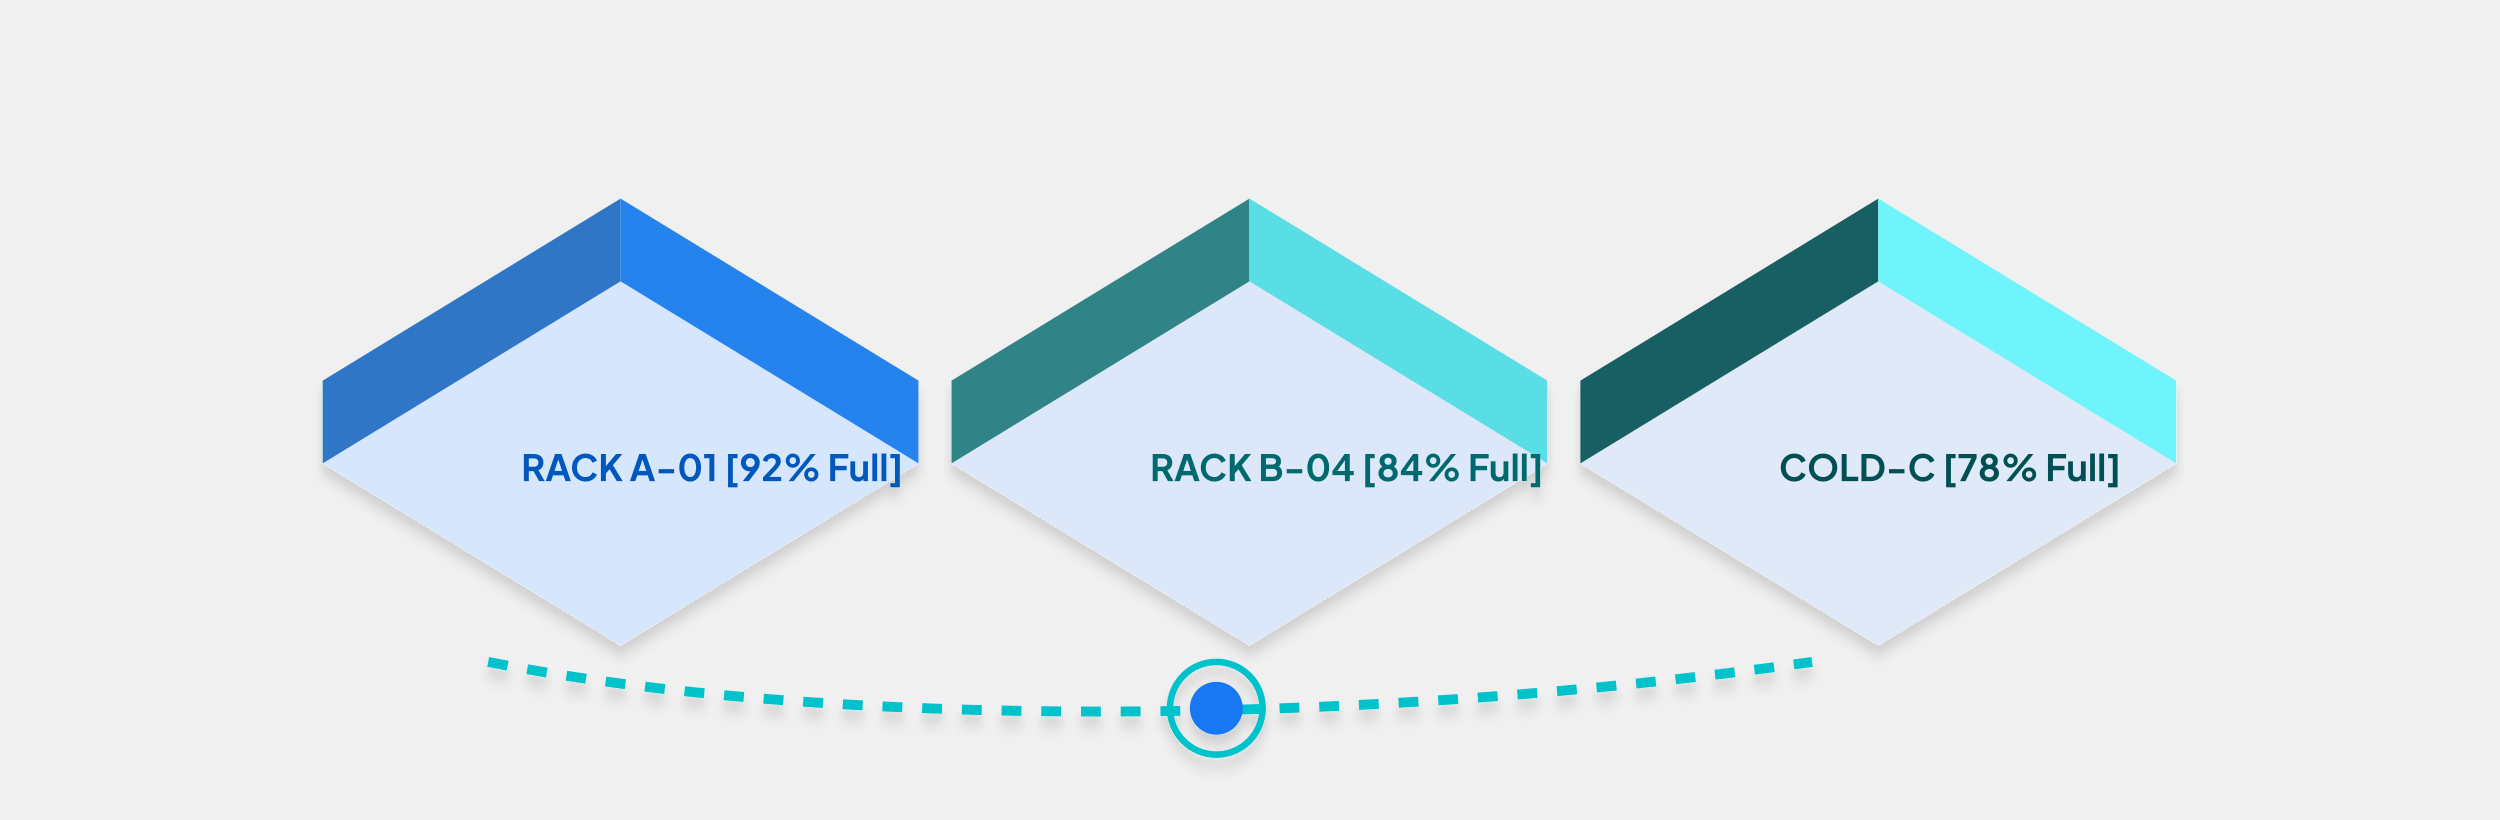
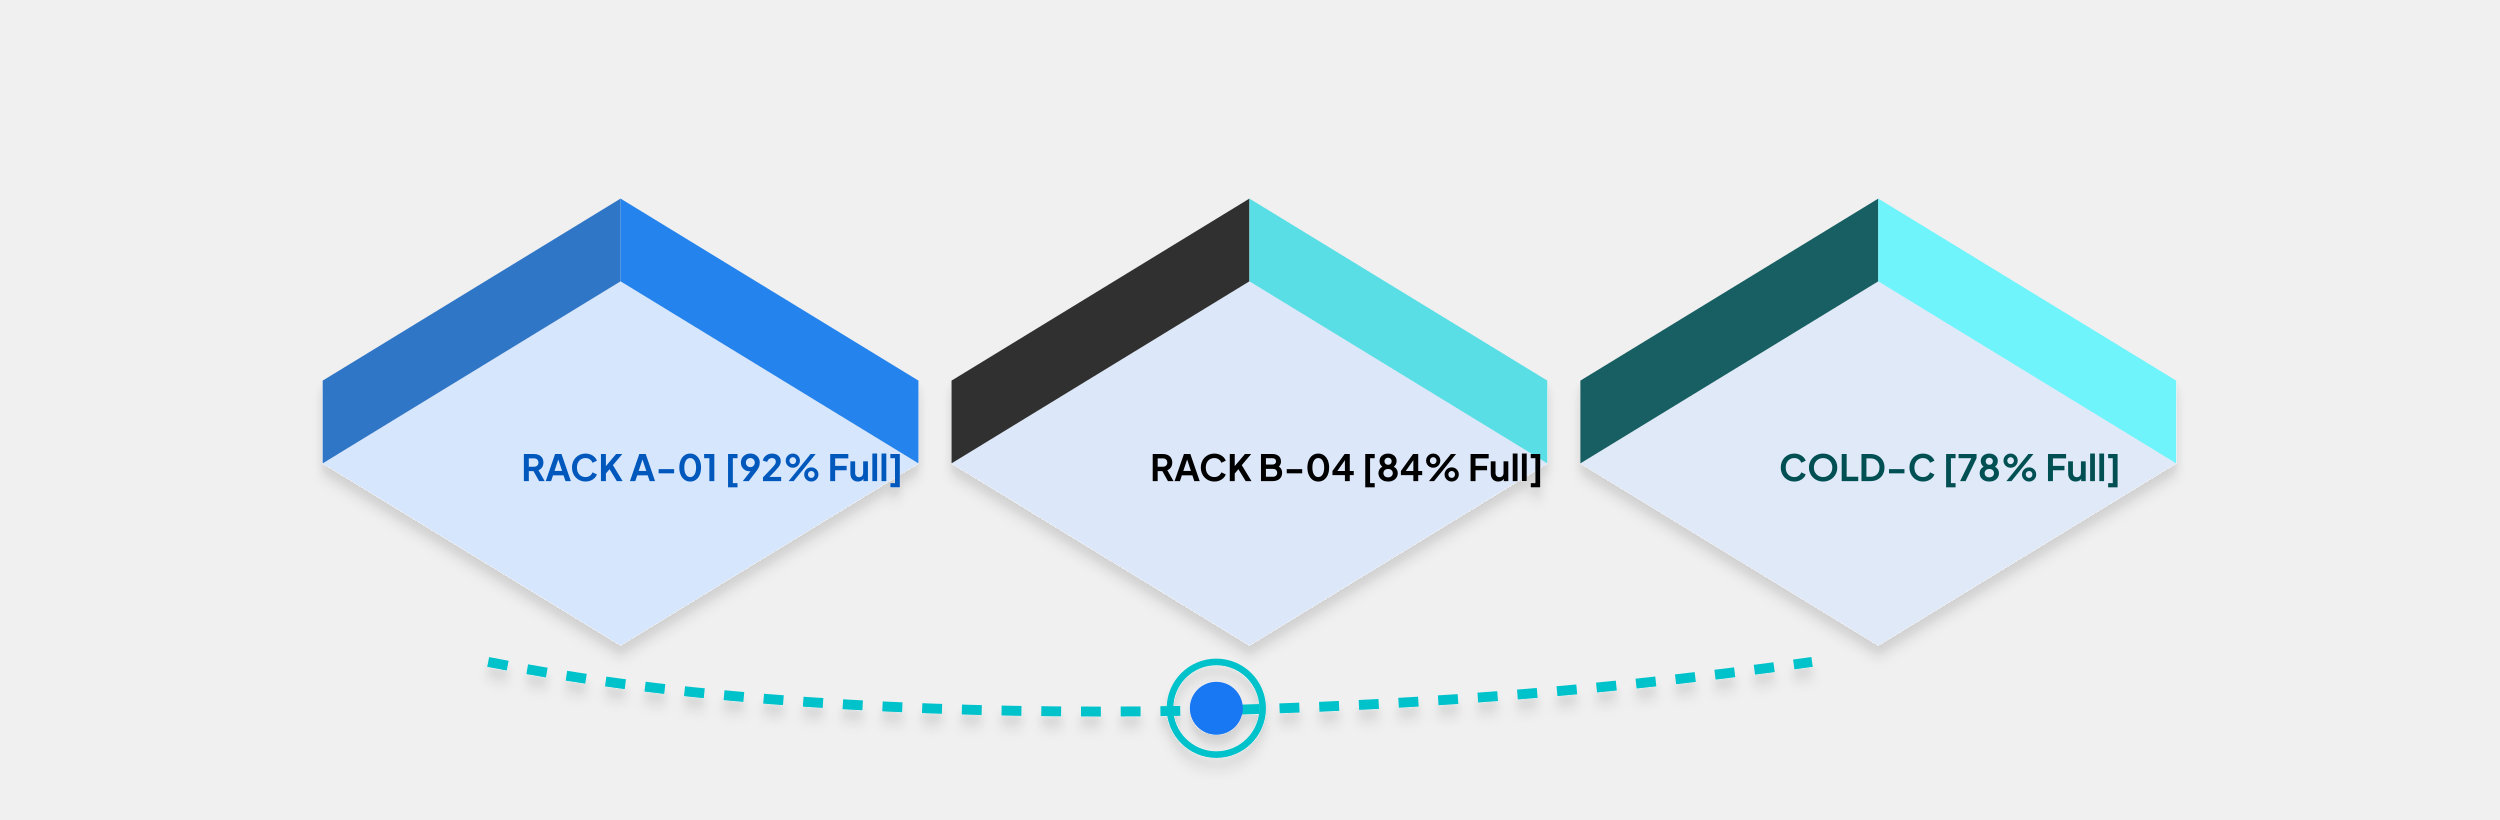
<svg xmlns="http://www.w3.org/2000/svg" width="705" height="231" viewBox="0 0 705 231" fill="none">
  <g filter="url(#filter0_dd_1_1427)">
    <g clip-path="url(#clip0_1_1427)">
      <path opacity="0.9" d="M90.998 130.667L174.998 79.333L258.998 130.667L174.998 182L90.998 130.667Z" fill="#D3E4FE" />
      <path opacity="0.8" d="M90.998 130.667V107.333L174.998 56V79.333L90.998 130.667Z" fill="#0058BC" />
      <path opacity="0.85" d="M174.998 79.333V56L258.998 107.333V130.667L174.998 79.333Z" fill="#0070EB" />
      <path d="M147.731 135.677V128.028H150.582C151.102 128.028 151.562 128.122 151.962 128.309C152.361 128.496 152.674 128.77 152.901 129.13C153.128 129.49 153.241 129.929 153.241 130.446C153.241 130.971 153.116 131.419 152.865 131.789C152.615 132.16 152.277 132.434 151.853 132.612L153.608 135.677H152.027L150.143 132.319L151.052 132.853H149.129V135.677H147.731ZM149.129 131.621H150.6C150.852 131.621 151.07 131.572 151.255 131.474C151.439 131.375 151.584 131.237 151.687 131.06C151.791 130.883 151.842 130.678 151.842 130.443C151.842 130.204 151.791 129.996 151.687 129.819C151.584 129.643 151.439 129.506 151.255 129.407C151.07 129.309 150.852 129.26 150.6 129.26H149.129V131.621ZM153.896 135.677L156.534 128.028H158.341L160.98 135.677H159.463L158.914 134.039H155.957L155.405 135.677H153.896ZM156.355 132.807H158.511L157.245 128.998H157.63L156.355 132.807ZM165.117 135.8C164.571 135.8 164.066 135.701 163.602 135.503C163.137 135.306 162.732 135.029 162.388 134.674C162.043 134.319 161.774 133.902 161.582 133.423C161.389 132.944 161.293 132.419 161.293 131.85C161.293 131.28 161.388 130.754 161.578 130.272C161.768 129.791 162.035 129.373 162.38 129.02C162.725 128.667 163.129 128.392 163.594 128.197C164.058 128.002 164.566 127.905 165.117 127.905C165.663 127.905 166.153 127.997 166.588 128.182C167.023 128.367 167.391 128.611 167.693 128.915C167.995 129.218 168.21 129.552 168.338 129.914L167.091 130.507C166.946 130.119 166.702 129.8 166.36 129.55C166.017 129.3 165.603 129.175 165.117 129.175C164.638 129.175 164.215 129.288 163.849 129.514C163.483 129.74 163.199 130.052 162.996 130.451C162.793 130.849 162.692 131.316 162.692 131.85C162.692 132.382 162.793 132.849 162.996 133.251C163.199 133.653 163.483 133.967 163.849 134.192C164.215 134.417 164.638 134.529 165.117 134.529C165.603 134.529 166.017 134.405 166.36 134.156C166.702 133.907 166.946 133.588 167.091 133.2L168.338 133.793C168.21 134.154 167.995 134.486 167.693 134.79C167.391 135.093 167.023 135.338 166.588 135.523C166.153 135.707 165.663 135.8 165.117 135.8ZM169.465 135.677V128.028H170.864V132.016L170.487 131.878L173.744 128.028H175.494L172.45 131.647L172.53 130.654L175.587 135.677H173.947L171.893 132.309L170.864 133.528V135.677H169.465ZM177.643 135.677L180.281 128.028H182.088L184.727 135.677H183.21L182.66 134.039H179.704L179.152 135.677H177.643ZM180.101 132.807H182.257L180.992 128.998H181.377L180.101 132.807ZM185.738 133.477V132.296H190.101V133.477H185.738ZM194.636 135.8C194.028 135.8 193.494 135.635 193.034 135.306C192.574 134.976 192.215 134.514 191.957 133.92C191.699 133.326 191.569 132.634 191.569 131.844C191.569 131.054 191.698 130.363 191.954 129.773C192.211 129.183 192.567 128.724 193.025 128.396C193.482 128.068 194.016 127.905 194.626 127.905C195.244 127.905 195.782 128.069 196.24 128.397C196.699 128.726 197.056 129.186 197.313 129.778C197.57 130.37 197.699 131.06 197.699 131.847C197.699 132.634 197.571 133.324 197.316 133.917C197.061 134.51 196.704 134.972 196.244 135.303C195.785 135.634 195.249 135.8 194.636 135.8ZM194.64 134.529C194.989 134.529 195.286 134.421 195.532 134.206C195.779 133.99 195.969 133.682 196.102 133.281C196.236 132.879 196.302 132.401 196.302 131.847C196.302 131.293 196.236 130.816 196.102 130.417C195.969 130.019 195.777 129.712 195.528 129.497C195.279 129.283 194.979 129.175 194.627 129.175C194.281 129.175 193.985 129.283 193.738 129.497C193.492 129.712 193.302 130.019 193.168 130.417C193.035 130.816 192.968 131.292 192.968 131.846C192.968 132.394 193.035 132.869 193.168 133.272C193.302 133.674 193.493 133.984 193.743 134.202C193.993 134.42 194.292 134.529 194.64 134.529ZM200.042 135.677V129.216H198.566V128.028H201.441V135.677H200.042ZM205.306 137.422V128.028H207.975V129.209H206.666V136.241H207.975V137.422H205.306ZM209.469 135.677L212.067 132.335L212.298 132.581C212.2 132.653 212.102 132.712 212.004 132.759C211.905 132.807 211.802 132.84 211.695 132.861C211.587 132.881 211.472 132.892 211.351 132.892C210.885 132.892 210.471 132.786 210.107 132.575C209.743 132.363 209.457 132.075 209.249 131.708C209.04 131.342 208.935 130.928 208.935 130.466C208.935 129.97 209.05 129.53 209.278 129.147C209.506 128.764 209.821 128.461 210.223 128.238C210.624 128.016 211.08 127.905 211.592 127.905C212.112 127.905 212.571 128.015 212.969 128.236C213.367 128.456 213.679 128.757 213.907 129.137C214.135 129.517 214.248 129.95 214.248 130.438C214.248 130.686 214.222 130.933 214.17 131.18C214.118 131.426 214.022 131.688 213.881 131.966C213.741 132.244 213.538 132.557 213.273 132.905L211.14 135.677H209.469ZM211.592 131.729C211.831 131.729 212.045 131.675 212.232 131.566C212.42 131.457 212.569 131.307 212.681 131.114C212.794 130.922 212.85 130.701 212.85 130.451C212.85 130.194 212.793 129.97 212.68 129.777C212.567 129.585 212.417 129.434 212.23 129.325C212.042 129.217 211.83 129.162 211.592 129.162C211.359 129.162 211.148 129.217 210.958 129.325C210.768 129.434 210.617 129.585 210.504 129.777C210.391 129.97 210.334 130.194 210.334 130.451C210.334 130.701 210.39 130.922 210.502 131.114C210.614 131.307 210.766 131.457 210.957 131.566C211.147 131.675 211.359 131.729 211.592 131.729ZM215.157 135.677V134.624L217.231 132.45C217.638 132.022 217.953 131.68 218.175 131.422C218.398 131.165 218.555 130.944 218.646 130.759C218.738 130.574 218.784 130.387 218.784 130.197C218.784 129.872 218.682 129.618 218.48 129.436C218.277 129.253 218.017 129.162 217.701 129.162C217.375 129.162 217.092 129.255 216.85 129.441C216.608 129.626 216.434 129.901 216.33 130.263L215.103 129.884C215.187 129.481 215.355 129.132 215.609 128.836C215.862 128.54 216.171 128.311 216.535 128.148C216.9 127.986 217.287 127.905 217.698 127.905C218.192 127.905 218.626 127.994 218.999 128.174C219.372 128.354 219.663 128.604 219.871 128.926C220.079 129.248 220.183 129.623 220.183 130.05C220.183 130.328 220.132 130.598 220.03 130.863C219.928 131.127 219.774 131.399 219.568 131.679C219.362 131.959 219.096 132.268 218.771 132.607L216.969 134.496H220.288V135.677H215.157ZM222.385 135.677L228.586 128.028H230.021L223.819 135.677H222.385ZM223.581 131.909C223.201 131.909 222.859 131.818 222.555 131.637C222.252 131.455 222.01 131.214 221.832 130.913C221.653 130.612 221.563 130.276 221.563 129.907C221.563 129.537 221.653 129.2 221.832 128.895C222.01 128.591 222.252 128.35 222.555 128.172C222.859 127.994 223.201 127.905 223.581 127.905C223.961 127.905 224.301 127.994 224.602 128.172C224.903 128.35 225.143 128.591 225.321 128.895C225.499 129.2 225.588 129.537 225.588 129.907C225.588 130.276 225.499 130.612 225.321 130.913C225.143 131.214 224.903 131.455 224.602 131.637C224.301 131.818 223.961 131.909 223.581 131.909ZM223.578 130.877C223.778 130.877 223.947 130.83 224.085 130.736C224.223 130.642 224.328 130.52 224.401 130.371C224.474 130.223 224.51 130.067 224.51 129.906C224.51 129.739 224.474 129.582 224.401 129.437C224.328 129.292 224.223 129.172 224.085 129.078C223.947 128.984 223.778 128.936 223.578 128.936C223.383 128.936 223.216 128.984 223.076 129.078C222.937 129.172 222.83 129.292 222.754 129.437C222.679 129.583 222.641 129.739 222.641 129.906C222.641 130.067 222.679 130.222 222.754 130.371C222.83 130.52 222.937 130.642 223.076 130.736C223.216 130.83 223.383 130.877 223.578 130.877ZM228.794 135.8C228.414 135.8 228.072 135.709 227.768 135.528C227.465 135.346 227.223 135.105 227.045 134.804C226.866 134.503 226.776 134.167 226.776 133.798C226.776 133.428 226.866 133.091 227.045 132.786C227.223 132.482 227.465 132.241 227.768 132.063C228.072 131.885 228.414 131.796 228.794 131.796C229.174 131.796 229.514 131.885 229.815 132.063C230.116 132.241 230.356 132.482 230.534 132.786C230.712 133.091 230.801 133.428 230.801 133.798C230.801 134.167 230.712 134.503 230.534 134.804C230.356 135.105 230.116 135.346 229.815 135.528C229.514 135.709 229.174 135.8 228.794 135.8ZM228.795 134.768C228.992 134.768 229.16 134.721 229.298 134.627C229.436 134.533 229.541 134.411 229.614 134.262C229.686 134.114 229.723 133.958 229.723 133.797C229.723 133.63 229.686 133.473 229.614 133.328C229.541 133.183 229.436 133.063 229.298 132.969C229.16 132.875 228.992 132.828 228.795 132.828C228.602 132.828 228.435 132.875 228.293 132.969C228.151 133.063 228.043 133.183 227.967 133.328C227.892 133.474 227.854 133.63 227.854 133.797C227.854 133.958 227.892 134.113 227.967 134.262C228.043 134.411 228.151 134.533 228.293 134.627C228.435 134.721 228.602 134.768 228.795 134.768ZM234.114 135.677V128.028H239.222V129.26H235.513V131.38H238.76V132.612H235.513V135.677H234.114ZM241.912 135.8C241.477 135.8 241.101 135.704 240.784 135.512C240.466 135.321 240.223 135.053 240.055 134.71C239.886 134.367 239.802 133.968 239.802 133.513V130.097H241.15V133.397C241.15 133.63 241.197 133.835 241.291 134.011C241.385 134.187 241.518 134.324 241.69 134.421C241.862 134.519 242.057 134.568 242.276 134.568C242.501 134.568 242.698 134.519 242.868 134.42C243.038 134.322 243.171 134.183 243.266 134.003C243.361 133.823 243.408 133.613 243.408 133.372V130.097H244.756V135.677H243.485V134.578L243.591 134.773C243.46 135.114 243.247 135.37 242.95 135.542C242.653 135.714 242.307 135.8 241.912 135.8ZM246.003 135.677V127.905H247.351V135.677H246.003ZM248.59 135.677V127.905H249.938V135.677H248.59ZM251.08 137.422V136.241H252.389V129.209H251.08V128.028H253.749V137.422H251.08Z" fill="#0058BC" />
      <path opacity="0.7" d="M268.333 130.667L352.333 79.333L436.333 130.667L352.333 182L268.333 130.667Z" fill="#D3E4FE" />
-       <path opacity="0.8" d="M268.333 130.667V107.333L352.333 56V79.333L268.333 130.667Z" fill="#00696E" />
+       <path opacity="0.8" d="M268.333 130.667V107.333L352.333 56V79.333L268.333 130.667Z" fill="#000000" />
      <path opacity="0.85" d="M352.333 79.333V56L436.333 107.333V130.667L352.333 79.333Z" fill="#3EDAE3" />
-       <path d="M325.064 135.677V128.028H327.916C328.436 128.028 328.896 128.122 329.295 128.309C329.695 128.496 330.008 128.77 330.235 129.13C330.461 129.49 330.575 129.929 330.575 130.446C330.575 130.971 330.449 131.419 330.199 131.789C329.948 132.16 329.611 132.434 329.186 132.612L330.942 135.677H329.361L327.477 132.319L328.385 132.853H326.463V135.677H325.064ZM326.463 131.621H327.934C328.185 131.621 328.403 131.572 328.588 131.474C328.773 131.375 328.917 131.237 329.021 131.06C329.124 130.883 329.176 130.678 329.176 130.443C329.176 130.204 329.124 129.996 329.021 129.819C328.917 129.643 328.773 129.506 328.588 129.407C328.403 129.309 328.185 129.26 327.934 129.26H326.463V131.621ZM331.229 135.677L333.868 128.028H335.675L338.313 135.677H336.796L336.247 134.039H333.29L332.738 135.677H331.229ZM333.688 132.807H335.844L334.579 128.998H334.964L333.688 132.807ZM342.451 135.8C341.905 135.8 341.4 135.701 340.935 135.503C340.471 135.306 340.066 135.029 339.721 134.674C339.376 134.319 339.108 133.902 338.915 133.423C338.723 132.944 338.626 132.419 338.626 131.85C338.626 131.28 338.721 130.754 338.911 130.272C339.101 129.791 339.369 129.373 339.713 129.02C340.058 128.667 340.463 128.392 340.927 128.197C341.392 128.002 341.9 127.905 342.451 127.905C342.997 127.905 343.487 127.997 343.921 128.182C344.356 128.367 344.724 128.611 345.026 128.915C345.328 129.218 345.544 129.552 345.672 129.914L344.425 130.507C344.279 130.119 344.035 129.8 343.693 129.55C343.351 129.3 342.937 129.175 342.451 129.175C341.972 129.175 341.549 129.288 341.183 129.514C340.817 129.74 340.532 130.052 340.329 130.451C340.127 130.849 340.025 131.316 340.025 131.85C340.025 132.382 340.127 132.849 340.329 133.251C340.532 133.653 340.817 133.967 341.183 134.192C341.549 134.417 341.972 134.529 342.451 134.529C342.937 134.529 343.351 134.405 343.693 134.156C344.035 133.907 344.279 133.588 344.425 133.2L345.672 133.793C345.544 134.154 345.328 134.486 345.026 134.79C344.724 135.093 344.356 135.338 343.921 135.523C343.487 135.707 342.997 135.8 342.451 135.8ZM346.799 135.677V128.028H348.198V132.016L347.82 131.878L351.077 128.028H352.828L349.784 131.647L349.863 130.654L352.92 135.677H351.28L349.227 132.309L348.198 133.528V135.677H346.799ZM355.597 135.677V128.028H358.826C359.329 128.028 359.762 128.115 360.124 128.288C360.485 128.462 360.763 128.709 360.955 129.03C361.148 129.351 361.244 129.736 361.244 130.186C361.244 130.537 361.15 130.865 360.963 131.169C360.775 131.474 360.477 131.723 360.068 131.916L360.066 131.27C360.444 131.415 360.742 131.595 360.96 131.809C361.178 132.022 361.333 132.259 361.424 132.517C361.514 132.775 361.56 133.047 361.56 133.333C361.56 134.069 361.318 134.643 360.834 135.057C360.351 135.47 359.682 135.677 358.829 135.677H355.597ZM356.996 134.445H358.967C359.33 134.445 359.62 134.343 359.836 134.14C360.053 133.938 360.161 133.669 360.161 133.336C360.161 132.999 360.053 132.728 359.836 132.523C359.62 132.319 359.33 132.217 358.967 132.217H356.996V134.445ZM356.996 130.992H358.895C359.183 130.992 359.413 130.91 359.586 130.745C359.759 130.58 359.845 130.363 359.845 130.094C359.845 129.824 359.759 129.611 359.586 129.455C359.413 129.299 359.183 129.221 358.895 129.221H356.996V130.992ZM362.856 133.477V132.296H367.219V133.477H362.856ZM371.754 135.8C371.146 135.8 370.612 135.635 370.152 135.306C369.692 134.976 369.333 134.514 369.075 133.92C368.816 133.326 368.687 132.634 368.687 131.844C368.687 131.054 368.815 130.363 369.072 129.773C369.328 129.183 369.685 128.724 370.143 128.396C370.6 128.068 371.134 127.905 371.744 127.905C372.362 127.905 372.9 128.069 373.358 128.397C373.816 128.726 374.174 129.186 374.431 129.778C374.688 130.37 374.816 131.06 374.816 131.847C374.816 132.634 374.689 133.324 374.434 133.917C374.179 134.51 373.822 134.972 373.362 135.303C372.903 135.634 372.367 135.8 371.754 135.8ZM371.758 134.529C372.106 134.529 372.404 134.421 372.65 134.206C372.897 133.99 373.086 133.682 373.22 133.281C373.353 132.879 373.42 132.401 373.42 131.847C373.42 131.293 373.353 130.816 373.22 130.417C373.086 130.019 372.895 129.712 372.646 129.497C372.397 129.283 372.097 129.175 371.745 129.175C371.399 129.175 371.102 129.283 370.856 129.497C370.61 129.712 370.42 130.019 370.286 130.417C370.153 130.816 370.086 131.292 370.086 131.846C370.086 132.394 370.153 132.869 370.286 133.272C370.42 133.674 370.611 133.984 370.861 134.202C371.111 134.42 371.41 134.529 371.758 134.529ZM379.264 135.677V133.993H375.751V132.825L379.187 128.028H380.638V132.825H381.757V133.993H380.638V135.677H379.264ZM376.777 133.331L376.531 132.825H379.264V129.129L379.629 129.239L376.777 133.331ZM385.001 137.422V128.028H387.67V129.209H386.361V136.241H387.67V137.422H385.001ZM391.438 135.8C390.884 135.8 390.403 135.695 389.996 135.485C389.588 135.276 389.275 134.993 389.055 134.638C388.835 134.283 388.725 133.894 388.725 133.469C388.725 132.973 388.859 132.551 389.126 132.204C389.393 131.856 389.778 131.6 390.281 131.434L390.204 131.78C389.841 131.659 389.554 131.431 389.342 131.096C389.131 130.762 389.025 130.393 389.025 129.991C389.025 129.589 389.129 129.231 389.336 128.916C389.543 128.601 389.828 128.354 390.192 128.174C390.556 127.994 390.971 127.905 391.438 127.905C391.907 127.905 392.322 127.994 392.682 128.172C393.042 128.35 393.326 128.596 393.535 128.912C393.744 129.228 393.848 129.588 393.848 129.991C393.848 130.4 393.743 130.77 393.533 131.101C393.322 131.433 393.036 131.661 392.675 131.788L392.603 131.426C393.106 131.607 393.493 131.871 393.762 132.215C394.032 132.56 394.167 132.981 394.167 133.477C394.167 133.901 394.055 134.29 393.833 134.642C393.61 134.995 393.294 135.276 392.884 135.485C392.475 135.695 391.993 135.8 391.438 135.8ZM391.438 134.619C391.705 134.619 391.938 134.569 392.136 134.469C392.335 134.369 392.49 134.229 392.601 134.051C392.712 133.872 392.768 133.665 392.768 133.431C392.768 133.191 392.712 132.983 392.601 132.807C392.49 132.631 392.335 132.494 392.136 132.396C391.938 132.299 391.705 132.25 391.438 132.25C391.176 132.25 390.947 132.299 390.75 132.396C390.554 132.494 390.4 132.631 390.29 132.807C390.179 132.983 390.124 133.191 390.124 133.431C390.124 133.665 390.179 133.872 390.29 134.051C390.4 134.229 390.554 134.369 390.75 134.469C390.947 134.569 391.176 134.619 391.438 134.619ZM391.438 131.069C391.64 131.069 391.816 131.025 391.966 130.937C392.115 130.849 392.233 130.73 392.32 130.58C392.406 130.431 392.449 130.263 392.449 130.076C392.449 129.884 392.406 129.714 392.32 129.565C392.233 129.416 392.115 129.299 391.966 129.214C391.816 129.128 391.64 129.085 391.438 129.085C391.241 129.085 391.066 129.128 390.913 129.214C390.76 129.299 390.64 129.416 390.554 129.565C390.468 129.714 390.424 129.884 390.424 130.076C390.424 130.263 390.468 130.431 390.554 130.58C390.64 130.73 390.76 130.849 390.913 130.937C391.066 131.025 391.241 131.069 391.438 131.069ZM398.566 135.677V133.993H395.052V132.825L398.489 128.028H399.939V132.825H401.058V133.993H399.939V135.677H398.566ZM396.079 133.331L395.832 132.825H398.566V129.129L398.93 129.239L396.079 133.331ZM402.973 135.677L409.174 128.028H410.609L404.408 135.677H402.973ZM404.169 131.909C403.789 131.909 403.447 131.818 403.143 131.637C402.84 131.455 402.598 131.214 402.42 130.913C402.241 130.612 402.151 130.276 402.151 129.907C402.151 129.537 402.241 129.2 402.42 128.895C402.598 128.591 402.84 128.35 403.143 128.172C403.447 127.994 403.789 127.905 404.169 127.905C404.549 127.905 404.889 127.994 405.19 128.172C405.492 128.35 405.731 128.591 405.909 128.895C406.087 129.2 406.176 129.537 406.176 129.907C406.176 130.276 406.087 130.612 405.909 130.913C405.731 131.214 405.492 131.455 405.19 131.637C404.889 131.818 404.549 131.909 404.169 131.909ZM404.166 130.877C404.366 130.877 404.535 130.83 404.673 130.736C404.811 130.642 404.916 130.52 404.989 130.371C405.062 130.223 405.098 130.067 405.098 129.906C405.098 129.739 405.062 129.582 404.989 129.437C404.916 129.292 404.811 129.172 404.673 129.078C404.535 128.984 404.366 128.936 404.166 128.936C403.971 128.936 403.804 128.984 403.664 129.078C403.525 129.172 403.418 129.292 403.342 129.437C403.267 129.583 403.229 129.739 403.229 129.906C403.229 130.067 403.267 130.222 403.342 130.371C403.418 130.52 403.525 130.642 403.664 130.736C403.804 130.83 403.971 130.877 404.166 130.877ZM409.382 135.8C409.002 135.8 408.66 135.709 408.356 135.528C408.053 135.346 407.811 135.105 407.633 134.804C407.454 134.503 407.364 134.167 407.364 133.798C407.364 133.428 407.454 133.091 407.633 132.786C407.811 132.482 408.053 132.241 408.356 132.063C408.66 131.885 409.002 131.796 409.382 131.796C409.762 131.796 410.102 131.885 410.403 132.063C410.704 132.241 410.944 132.482 411.122 132.786C411.3 133.091 411.389 133.428 411.389 133.798C411.389 134.167 411.3 134.503 411.122 134.804C410.944 135.105 410.704 135.346 410.403 135.528C410.102 135.709 409.762 135.8 409.382 135.8ZM409.383 134.768C409.58 134.768 409.748 134.721 409.886 134.627C410.024 134.533 410.129 134.411 410.202 134.262C410.274 134.114 410.311 133.958 410.311 133.797C410.311 133.63 410.274 133.473 410.202 133.328C410.129 133.183 410.024 133.063 409.886 132.969C409.748 132.875 409.58 132.828 409.383 132.828C409.19 132.828 409.023 132.875 408.881 132.969C408.739 133.063 408.631 133.183 408.555 133.328C408.48 133.474 408.442 133.63 408.442 133.797C408.442 133.958 408.48 134.113 408.555 134.262C408.631 134.411 408.739 134.533 408.881 134.627C409.023 134.721 409.19 134.768 409.383 134.768ZM414.702 135.677V128.028H419.81V129.26H416.101V131.38H419.348V132.612H416.101V135.677H414.702ZM422.5 135.8C422.065 135.8 421.689 135.704 421.372 135.512C421.054 135.321 420.812 135.053 420.643 134.71C420.474 134.367 420.39 133.968 420.39 133.513V130.097H421.738V133.397C421.738 133.63 421.785 133.835 421.879 134.011C421.973 134.187 422.106 134.324 422.278 134.421C422.45 134.519 422.645 134.568 422.864 134.568C423.089 134.568 423.286 134.519 423.456 134.42C423.626 134.322 423.759 134.183 423.854 134.003C423.949 133.823 423.996 133.613 423.996 133.372V130.097H425.344V135.677H424.073V134.578L424.179 134.773C424.048 135.114 423.835 135.37 423.538 135.542C423.241 135.714 422.895 135.8 422.5 135.8ZM426.591 135.677V127.905H427.939V135.677H426.591ZM429.178 135.677V127.905H430.526V135.677H429.178ZM431.668 137.422V136.241H432.977V129.209H431.668V128.028H434.337V137.422H431.668Z" fill="#00696E" />
+       <path d="M325.064 135.677V128.028H327.916C328.436 128.028 328.896 128.122 329.295 128.309C329.695 128.496 330.008 128.77 330.235 129.13C330.461 129.49 330.575 129.929 330.575 130.446C330.575 130.971 330.449 131.419 330.199 131.789C329.948 132.16 329.611 132.434 329.186 132.612L330.942 135.677H329.361L327.477 132.319L328.385 132.853H326.463V135.677H325.064ZM326.463 131.621H327.934C328.185 131.621 328.403 131.572 328.588 131.474C328.773 131.375 328.917 131.237 329.021 131.06C329.124 130.883 329.176 130.678 329.176 130.443C329.176 130.204 329.124 129.996 329.021 129.819C328.917 129.643 328.773 129.506 328.588 129.407C328.403 129.309 328.185 129.26 327.934 129.26H326.463V131.621ZM331.229 135.677L333.868 128.028H335.675L338.313 135.677H336.796L336.247 134.039H333.29L332.738 135.677H331.229ZM333.688 132.807H335.844L334.579 128.998H334.964L333.688 132.807ZM342.451 135.8C341.905 135.8 341.4 135.701 340.935 135.503C340.471 135.306 340.066 135.029 339.721 134.674C339.376 134.319 339.108 133.902 338.915 133.423C338.723 132.944 338.626 132.419 338.626 131.85C338.626 131.28 338.721 130.754 338.911 130.272C339.101 129.791 339.369 129.373 339.713 129.02C340.058 128.667 340.463 128.392 340.927 128.197C341.392 128.002 341.9 127.905 342.451 127.905C342.997 127.905 343.487 127.997 343.921 128.182C344.356 128.367 344.724 128.611 345.026 128.915C345.328 129.218 345.544 129.552 345.672 129.914L344.425 130.507C344.279 130.119 344.035 129.8 343.693 129.55C343.351 129.3 342.937 129.175 342.451 129.175C341.972 129.175 341.549 129.288 341.183 129.514C340.817 129.74 340.532 130.052 340.329 130.451C340.127 130.849 340.025 131.316 340.025 131.85C340.025 132.382 340.127 132.849 340.329 133.251C340.532 133.653 340.817 133.967 341.183 134.192C341.549 134.417 341.972 134.529 342.451 134.529C342.937 134.529 343.351 134.405 343.693 134.156C344.035 133.907 344.279 133.588 344.425 133.2L345.672 133.793C345.544 134.154 345.328 134.486 345.026 134.79C344.724 135.093 344.356 135.338 343.921 135.523C343.487 135.707 342.997 135.8 342.451 135.8ZM346.799 135.677V128.028H348.198V132.016L347.82 131.878L351.077 128.028H352.828L349.784 131.647L349.863 130.654L352.92 135.677H351.28L349.227 132.309L348.198 133.528V135.677H346.799ZM355.597 135.677V128.028H358.826C359.329 128.028 359.762 128.115 360.124 128.288C360.485 128.462 360.763 128.709 360.955 129.03C361.148 129.351 361.244 129.736 361.244 130.186C361.244 130.537 361.15 130.865 360.963 131.169C360.775 131.474 360.477 131.723 360.068 131.916L360.066 131.27C360.444 131.415 360.742 131.595 360.96 131.809C361.178 132.022 361.333 132.259 361.424 132.517C361.514 132.775 361.56 133.047 361.56 133.333C361.56 134.069 361.318 134.643 360.834 135.057C360.351 135.47 359.682 135.677 358.829 135.677H355.597ZM356.996 134.445H358.967C359.33 134.445 359.62 134.343 359.836 134.14C360.053 133.938 360.161 133.669 360.161 133.336C360.161 132.999 360.053 132.728 359.836 132.523C359.62 132.319 359.33 132.217 358.967 132.217H356.996V134.445ZM356.996 130.992H358.895C359.183 130.992 359.413 130.91 359.586 130.745C359.759 130.58 359.845 130.363 359.845 130.094C359.845 129.824 359.759 129.611 359.586 129.455C359.413 129.299 359.183 129.221 358.895 129.221H356.996V130.992ZM362.856 133.477V132.296H367.219V133.477H362.856ZM371.754 135.8C371.146 135.8 370.612 135.635 370.152 135.306C369.692 134.976 369.333 134.514 369.075 133.92C368.816 133.326 368.687 132.634 368.687 131.844C368.687 131.054 368.815 130.363 369.072 129.773C369.328 129.183 369.685 128.724 370.143 128.396C370.6 128.068 371.134 127.905 371.744 127.905C372.362 127.905 372.9 128.069 373.358 128.397C373.816 128.726 374.174 129.186 374.431 129.778C374.688 130.37 374.816 131.06 374.816 131.847C374.816 132.634 374.689 133.324 374.434 133.917C374.179 134.51 373.822 134.972 373.362 135.303C372.903 135.634 372.367 135.8 371.754 135.8ZM371.758 134.529C372.106 134.529 372.404 134.421 372.65 134.206C372.897 133.99 373.086 133.682 373.22 133.281C373.353 132.879 373.42 132.401 373.42 131.847C373.42 131.293 373.353 130.816 373.22 130.417C373.086 130.019 372.895 129.712 372.646 129.497C372.397 129.283 372.097 129.175 371.745 129.175C371.399 129.175 371.102 129.283 370.856 129.497C370.61 129.712 370.42 130.019 370.286 130.417C370.153 130.816 370.086 131.292 370.086 131.846C370.086 132.394 370.153 132.869 370.286 133.272C370.42 133.674 370.611 133.984 370.861 134.202C371.111 134.42 371.41 134.529 371.758 134.529ZM379.264 135.677V133.993H375.751V132.825L379.187 128.028H380.638V132.825H381.757V133.993H380.638V135.677H379.264ZM376.777 133.331L376.531 132.825H379.264V129.129L379.629 129.239L376.777 133.331ZM385.001 137.422V128.028H387.67V129.209H386.361V136.241H387.67V137.422H385.001ZM391.438 135.8C390.884 135.8 390.403 135.695 389.996 135.485C389.588 135.276 389.275 134.993 389.055 134.638C388.835 134.283 388.725 133.894 388.725 133.469C388.725 132.973 388.859 132.551 389.126 132.204C389.393 131.856 389.778 131.6 390.281 131.434L390.204 131.78C389.841 131.659 389.554 131.431 389.342 131.096C389.131 130.762 389.025 130.393 389.025 129.991C389.025 129.589 389.129 129.231 389.336 128.916C389.543 128.601 389.828 128.354 390.192 128.174C390.556 127.994 390.971 127.905 391.438 127.905C391.907 127.905 392.322 127.994 392.682 128.172C393.042 128.35 393.326 128.596 393.535 128.912C393.744 129.228 393.848 129.588 393.848 129.991C393.848 130.4 393.743 130.77 393.533 131.101C393.322 131.433 393.036 131.661 392.675 131.788L392.603 131.426C393.106 131.607 393.493 131.871 393.762 132.215C394.032 132.56 394.167 132.981 394.167 133.477C394.167 133.901 394.055 134.29 393.833 134.642C393.61 134.995 393.294 135.276 392.884 135.485C392.475 135.695 391.993 135.8 391.438 135.8ZM391.438 134.619C391.705 134.619 391.938 134.569 392.136 134.469C392.335 134.369 392.49 134.229 392.601 134.051C392.712 133.872 392.768 133.665 392.768 133.431C392.768 133.191 392.712 132.983 392.601 132.807C392.49 132.631 392.335 132.494 392.136 132.396C391.938 132.299 391.705 132.25 391.438 132.25C391.176 132.25 390.947 132.299 390.75 132.396C390.554 132.494 390.4 132.631 390.29 132.807C390.179 132.983 390.124 133.191 390.124 133.431C390.124 133.665 390.179 133.872 390.29 134.051C390.4 134.229 390.554 134.369 390.75 134.469C390.947 134.569 391.176 134.619 391.438 134.619ZM391.438 131.069C391.64 131.069 391.816 131.025 391.966 130.937C392.115 130.849 392.233 130.73 392.32 130.58C392.406 130.431 392.449 130.263 392.449 130.076C392.449 129.884 392.406 129.714 392.32 129.565C392.233 129.416 392.115 129.299 391.966 129.214C391.816 129.128 391.64 129.085 391.438 129.085C391.241 129.085 391.066 129.128 390.913 129.214C390.76 129.299 390.64 129.416 390.554 129.565C390.468 129.714 390.424 129.884 390.424 130.076C390.424 130.263 390.468 130.431 390.554 130.58C390.64 130.73 390.76 130.849 390.913 130.937C391.066 131.025 391.241 131.069 391.438 131.069ZM398.566 135.677V133.993H395.052V132.825L398.489 128.028H399.939V132.825H401.058V133.993H399.939V135.677H398.566ZM396.079 133.331L395.832 132.825H398.566V129.129L398.93 129.239L396.079 133.331ZM402.973 135.677L409.174 128.028H410.609L404.408 135.677H402.973ZM404.169 131.909C403.789 131.909 403.447 131.818 403.143 131.637C402.84 131.455 402.598 131.214 402.42 130.913C402.241 130.612 402.151 130.276 402.151 129.907C402.151 129.537 402.241 129.2 402.42 128.895C402.598 128.591 402.84 128.35 403.143 128.172C403.447 127.994 403.789 127.905 404.169 127.905C404.549 127.905 404.889 127.994 405.19 128.172C405.492 128.35 405.731 128.591 405.909 128.895C406.087 129.2 406.176 129.537 406.176 129.907C406.176 130.276 406.087 130.612 405.909 130.913C405.731 131.214 405.492 131.455 405.19 131.637C404.889 131.818 404.549 131.909 404.169 131.909ZM404.166 130.877C404.366 130.877 404.535 130.83 404.673 130.736C404.811 130.642 404.916 130.52 404.989 130.371C405.062 130.223 405.098 130.067 405.098 129.906C405.098 129.739 405.062 129.582 404.989 129.437C404.916 129.292 404.811 129.172 404.673 129.078C404.535 128.984 404.366 128.936 404.166 128.936C403.971 128.936 403.804 128.984 403.664 129.078C403.525 129.172 403.418 129.292 403.342 129.437C403.267 129.583 403.229 129.739 403.229 129.906C403.229 130.067 403.267 130.222 403.342 130.371C403.418 130.52 403.525 130.642 403.664 130.736C403.804 130.83 403.971 130.877 404.166 130.877ZM409.382 135.8C409.002 135.8 408.66 135.709 408.356 135.528C408.053 135.346 407.811 135.105 407.633 134.804C407.454 134.503 407.364 134.167 407.364 133.798C407.364 133.428 407.454 133.091 407.633 132.786C407.811 132.482 408.053 132.241 408.356 132.063C408.66 131.885 409.002 131.796 409.382 131.796C409.762 131.796 410.102 131.885 410.403 132.063C410.704 132.241 410.944 132.482 411.122 132.786C411.3 133.091 411.389 133.428 411.389 133.798C411.389 134.167 411.3 134.503 411.122 134.804C410.944 135.105 410.704 135.346 410.403 135.528C410.102 135.709 409.762 135.8 409.382 135.8ZM409.383 134.768C409.58 134.768 409.748 134.721 409.886 134.627C410.024 134.533 410.129 134.411 410.202 134.262C410.274 134.114 410.311 133.958 410.311 133.797C410.311 133.63 410.274 133.473 410.202 133.328C410.129 133.183 410.024 133.063 409.886 132.969C409.748 132.875 409.58 132.828 409.383 132.828C409.19 132.828 409.023 132.875 408.881 132.969C408.739 133.063 408.631 133.183 408.555 133.328C408.48 133.474 408.442 133.63 408.442 133.797C408.442 133.958 408.48 134.113 408.555 134.262C408.631 134.411 408.739 134.533 408.881 134.627C409.023 134.721 409.19 134.768 409.383 134.768ZM414.702 135.677V128.028H419.81V129.26H416.101V131.38H419.348V132.612H416.101V135.677H414.702ZM422.5 135.8C422.065 135.8 421.689 135.704 421.372 135.512C421.054 135.321 420.812 135.053 420.643 134.71C420.474 134.367 420.39 133.968 420.39 133.513V130.097H421.738V133.397C421.738 133.63 421.785 133.835 421.879 134.011C421.973 134.187 422.106 134.324 422.278 134.421C422.45 134.519 422.645 134.568 422.864 134.568C423.089 134.568 423.286 134.519 423.456 134.42C423.626 134.322 423.759 134.183 423.854 134.003C423.949 133.823 423.996 133.613 423.996 133.372V130.097H425.344V135.677H424.073V134.578L424.179 134.773C424.048 135.114 423.835 135.37 423.538 135.542C423.241 135.714 422.895 135.8 422.5 135.8ZM426.591 135.677V127.905H427.939V135.677H426.591ZM429.178 135.677V127.905H430.526V135.677H429.178ZM431.668 137.422V136.241H432.977V129.209H431.668V128.028H434.337V137.422H431.668Z" fill="#000000" />
      <path opacity="0.6" d="M445.667 130.667L529.667 79.333L613.667 130.667L529.667 182L445.667 130.667Z" fill="#D3E4FE" />
      <path opacity="0.9" d="M445.667 130.667V107.333L529.667 56V79.333L445.667 130.667Z" fill="#004F53" />
      <path opacity="0.9" d="M529.668 79.333V56L613.668 107.333V130.667L529.668 79.333Z" fill="#61F4FD" />
      <path d="M505.996 135.8C505.45 135.8 504.945 135.701 504.48 135.503C504.016 135.306 503.611 135.029 503.266 134.674C502.921 134.319 502.653 133.902 502.46 133.423C502.268 132.944 502.172 132.419 502.172 131.85C502.172 131.28 502.266 130.754 502.456 130.272C502.646 129.791 502.914 129.373 503.259 129.02C503.603 128.667 504.008 128.392 504.473 128.197C504.937 128.002 505.445 127.905 505.996 127.905C506.542 127.905 507.032 127.997 507.467 128.182C507.901 128.367 508.27 128.611 508.572 128.915C508.874 129.218 509.089 129.552 509.217 129.914L507.97 130.507C507.824 130.119 507.58 129.8 507.238 129.55C506.896 129.3 506.482 129.175 505.996 129.175C505.517 129.175 505.094 129.288 504.728 129.514C504.362 129.74 504.077 130.052 503.875 130.451C503.672 130.849 503.57 131.316 503.57 131.85C503.57 132.382 503.672 132.849 503.875 133.251C504.077 133.653 504.362 133.967 504.728 134.192C505.094 134.417 505.517 134.529 505.996 134.529C506.482 134.529 506.896 134.405 507.238 134.156C507.58 133.907 507.824 133.588 507.97 133.2L509.217 133.793C509.089 134.154 508.874 134.486 508.572 134.79C508.27 135.093 507.901 135.338 507.467 135.523C507.032 135.707 506.542 135.8 505.996 135.8ZM514.117 135.8C513.552 135.8 513.027 135.701 512.542 135.503C512.057 135.306 511.634 135.028 511.272 134.67C510.91 134.313 510.627 133.894 510.423 133.414C510.22 132.934 510.118 132.412 510.118 131.847C510.118 131.282 510.218 130.76 510.42 130.28C510.621 129.8 510.902 129.383 511.264 129.028C511.626 128.673 512.049 128.397 512.534 128.2C513.02 128.003 513.547 127.905 514.117 127.905C514.687 127.905 515.214 128.003 515.699 128.201C516.184 128.399 516.608 128.675 516.97 129.03C517.332 129.385 517.613 129.802 517.814 130.281C518.015 130.76 518.116 131.282 518.116 131.847C518.116 132.412 518.014 132.934 517.81 133.414C517.607 133.894 517.324 134.313 516.962 134.67C516.6 135.028 516.177 135.306 515.691 135.503C515.206 135.701 514.681 135.8 514.117 135.8ZM514.117 134.529C514.49 134.529 514.834 134.462 515.149 134.329C515.463 134.196 515.739 134.009 515.975 133.768C516.211 133.528 516.394 133.244 516.523 132.917C516.652 132.591 516.717 132.234 516.717 131.847C516.717 131.462 516.652 131.107 516.523 130.783C516.394 130.459 516.211 130.175 515.975 129.932C515.739 129.689 515.463 129.502 515.149 129.371C514.834 129.241 514.49 129.175 514.117 129.175C513.744 129.175 513.4 129.241 513.085 129.371C512.77 129.502 512.495 129.689 512.259 129.932C512.022 130.175 511.84 130.459 511.711 130.783C511.581 131.107 511.517 131.462 511.517 131.847C511.517 132.234 511.581 132.591 511.711 132.917C511.84 133.244 512.022 133.528 512.259 133.768C512.495 134.009 512.771 134.196 513.086 134.329C513.402 134.462 513.745 134.529 514.117 134.529ZM519.358 135.677V128.028H520.757V134.445H524.029V135.677H519.358ZM524.933 135.677V128.028H527.433C528.242 128.028 528.946 128.19 529.544 128.514C530.142 128.838 530.605 129.288 530.934 129.862C531.262 130.436 531.426 131.099 531.426 131.851C531.426 132.596 531.262 133.257 530.934 133.835C530.605 134.412 530.142 134.864 529.544 135.189C528.946 135.514 528.242 135.677 527.433 135.677H524.933ZM526.332 134.445H527.463C527.983 134.445 528.434 134.338 528.815 134.124C529.195 133.91 529.491 133.608 529.702 133.219C529.912 132.831 530.017 132.372 530.017 131.844C530.017 131.315 529.912 130.859 529.701 130.473C529.489 130.087 529.194 129.789 528.814 129.577C528.434 129.366 527.984 129.26 527.463 129.26H526.332V134.445ZM532.694 133.477V132.296H537.058V133.477H532.694ZM542.289 135.8C541.743 135.8 541.237 135.701 540.773 135.503C540.308 135.306 539.904 135.029 539.559 134.674C539.214 134.319 538.945 133.902 538.753 133.423C538.56 132.944 538.464 132.419 538.464 131.85C538.464 131.28 538.559 130.754 538.749 130.272C538.939 129.791 539.206 129.373 539.551 129.02C539.896 128.667 540.301 128.392 540.765 128.197C541.23 128.002 541.738 127.905 542.289 127.905C542.834 127.905 543.325 127.997 543.759 128.182C544.194 128.367 544.562 128.611 544.864 128.915C545.166 129.218 545.381 129.552 545.51 129.914L544.262 130.507C544.117 130.119 543.873 129.8 543.531 129.55C543.189 129.3 542.774 129.175 542.289 129.175C541.809 129.175 541.387 129.288 541.021 129.514C540.654 129.74 540.37 130.052 540.167 130.451C539.964 130.849 539.863 131.316 539.863 131.85C539.863 132.382 539.964 132.849 540.167 133.251C540.37 133.653 540.654 133.967 541.021 134.192C541.387 134.417 541.809 134.529 542.289 134.529C542.774 134.529 543.189 134.405 543.531 134.156C543.873 133.907 544.117 133.588 544.262 133.2L545.51 133.793C545.381 134.154 545.166 134.486 544.864 134.79C544.562 135.093 544.194 135.338 543.759 135.523C543.325 135.707 542.834 135.8 542.289 135.8ZM548.803 137.422V128.028H551.472V129.209H550.163V136.241H551.472V137.422H548.803ZM552.743 135.677L555.923 129.209H552.319V128.028H557.391V129.209L554.283 135.677H552.743ZM560.979 135.8C560.425 135.8 559.944 135.695 559.537 135.485C559.129 135.276 558.816 134.993 558.596 134.638C558.376 134.283 558.266 133.894 558.266 133.469C558.266 132.973 558.399 132.551 558.666 132.204C558.933 131.856 559.318 131.6 559.821 131.434L559.744 131.78C559.382 131.659 559.095 131.431 558.883 131.096C558.672 130.762 558.566 130.393 558.566 129.991C558.566 129.589 558.67 129.231 558.877 128.916C559.084 128.601 559.369 128.354 559.733 128.174C560.096 127.994 560.512 127.905 560.979 127.905C561.448 127.905 561.862 127.994 562.223 128.172C562.583 128.35 562.867 128.596 563.076 128.912C563.285 129.228 563.389 129.588 563.389 129.991C563.389 130.4 563.284 130.77 563.073 131.101C562.863 131.433 562.577 131.661 562.216 131.788L562.144 131.426C562.647 131.607 563.034 131.871 563.303 132.215C563.573 132.56 563.707 132.981 563.707 133.477C563.707 133.901 563.596 134.29 563.374 134.642C563.151 134.995 562.835 135.276 562.425 135.485C562.016 135.695 561.533 135.8 560.979 135.8ZM560.979 134.619C561.246 134.619 561.479 134.569 561.677 134.469C561.876 134.369 562.03 134.229 562.142 134.051C562.253 133.872 562.309 133.665 562.309 133.431C562.309 133.191 562.253 132.983 562.142 132.807C562.03 132.631 561.876 132.494 561.677 132.396C561.479 132.299 561.246 132.25 560.979 132.25C560.717 132.25 560.488 132.299 560.291 132.396C560.094 132.494 559.941 132.631 559.83 132.807C559.72 132.983 559.665 133.191 559.665 133.431C559.665 133.665 559.72 133.872 559.83 134.051C559.941 134.229 560.094 134.369 560.291 134.469C560.488 134.569 560.717 134.619 560.979 134.619ZM560.979 131.069C561.181 131.069 561.357 131.025 561.506 130.937C561.656 130.849 561.774 130.73 561.861 130.58C561.947 130.431 561.99 130.263 561.99 130.076C561.99 129.884 561.947 129.714 561.861 129.565C561.774 129.416 561.656 129.299 561.506 129.214C561.357 129.128 561.181 129.085 560.979 129.085C560.782 129.085 560.607 129.128 560.454 129.214C560.301 129.299 560.181 129.416 560.095 129.565C560.008 129.714 559.965 129.884 559.965 130.076C559.965 130.263 560.008 130.431 560.095 130.58C560.181 130.73 560.301 130.849 560.454 130.937C560.607 131.025 560.782 131.069 560.979 131.069ZM565.799 135.677L572 128.028H573.435L567.234 135.677H565.799ZM566.995 131.909C566.615 131.909 566.274 131.818 565.97 131.637C565.666 131.455 565.425 131.214 565.246 130.913C565.067 130.612 564.978 130.276 564.978 129.907C564.978 129.537 565.067 129.2 565.246 128.895C565.425 128.591 565.666 128.35 565.97 128.172C566.274 127.994 566.615 127.905 566.995 127.905C567.375 127.905 567.716 127.994 568.017 128.172C568.318 128.35 568.558 128.591 568.735 128.895C568.913 129.2 569.002 129.537 569.002 129.907C569.002 130.276 568.913 130.612 568.735 130.913C568.558 131.214 568.318 131.455 568.017 131.637C567.716 131.818 567.375 131.909 566.995 131.909ZM566.992 130.877C567.193 130.877 567.362 130.83 567.5 130.736C567.637 130.642 567.743 130.52 567.815 130.371C567.888 130.223 567.924 130.067 567.924 129.906C567.924 129.739 567.888 129.582 567.815 129.437C567.743 129.292 567.637 129.172 567.5 129.078C567.362 128.984 567.193 128.936 566.992 128.936C566.797 128.936 566.63 128.984 566.491 129.078C566.351 129.172 566.244 129.292 566.169 129.437C566.094 129.583 566.056 129.739 566.056 129.906C566.056 130.067 566.094 130.222 566.169 130.371C566.244 130.52 566.351 130.642 566.491 130.736C566.63 130.83 566.797 130.877 566.992 130.877ZM572.208 135.8C571.828 135.8 571.487 135.709 571.183 135.528C570.879 135.346 570.638 135.105 570.459 134.804C570.28 134.503 570.191 134.167 570.191 133.798C570.191 133.428 570.28 133.091 570.459 132.786C570.638 132.482 570.879 132.241 571.183 132.063C571.487 131.885 571.828 131.796 572.208 131.796C572.588 131.796 572.929 131.885 573.23 132.063C573.531 132.241 573.77 132.482 573.948 132.786C574.126 133.091 574.215 133.428 574.215 133.798C574.215 134.167 574.126 134.503 573.948 134.804C573.77 135.105 573.531 135.346 573.23 135.528C572.929 135.709 572.588 135.8 572.208 135.8ZM572.209 134.768C572.407 134.768 572.575 134.721 572.713 134.627C572.85 134.533 572.955 134.411 573.028 134.262C573.101 134.114 573.137 133.958 573.137 133.797C573.137 133.63 573.101 133.473 573.028 133.328C572.955 133.183 572.85 133.063 572.713 132.969C572.575 132.875 572.407 132.828 572.209 132.828C572.017 132.828 571.85 132.875 571.708 132.969C571.566 133.063 571.457 133.183 571.382 133.328C571.306 133.474 571.269 133.63 571.269 133.797C571.269 133.958 571.306 134.113 571.382 134.262C571.457 134.411 571.566 134.533 571.708 134.627C571.85 134.721 572.017 134.768 572.209 134.768ZM577.529 135.677V128.028H582.637V129.26H578.928V131.38H582.175V132.612H578.928V135.677H577.529ZM585.326 135.8C584.892 135.8 584.516 135.704 584.198 135.512C583.881 135.321 583.638 135.053 583.469 134.71C583.301 134.367 583.217 133.968 583.217 133.513V130.097H584.564V133.397C584.564 133.63 584.611 133.835 584.705 134.011C584.799 134.187 584.932 134.324 585.104 134.421C585.276 134.519 585.472 134.568 585.691 134.568C585.915 134.568 586.112 134.519 586.282 134.42C586.453 134.322 586.585 134.183 586.68 134.003C586.775 133.823 586.823 133.613 586.823 133.372V130.097H588.17V135.677H586.9V134.578L587.005 134.773C586.875 135.114 586.661 135.37 586.365 135.542C586.068 135.714 585.722 135.8 585.326 135.8ZM589.418 135.677V127.905H590.765V135.677H589.418ZM592.005 135.677V127.905H593.352V135.677H592.005ZM594.495 137.422V136.241H595.804V129.209H594.495V128.028H597.164V137.422H594.495Z" fill="#004F53" />
      <path d="M137.665 186.667C230.998 205.333 380.331 205.333 510.998 186.667" stroke="#00C2CB" stroke-width="2.8" stroke-dasharray="5.6 5.6" />
      <path d="M335.533 199.733C335.533 203.854 338.879 207.2 343 207.2C347.121 207.2 350.467 203.854 350.467 199.733C350.467 195.612 347.121 192.267 343 192.267C338.879 192.267 335.533 195.612 335.533 199.733Z" fill="#1877F2" />
      <path d="M329.933 199.733C329.933 206.945 335.788 212.8 343 212.8C350.211 212.8 356.066 206.945 356.066 199.733C356.066 192.522 350.211 186.667 343 186.667C335.788 186.667 329.933 192.522 329.933 199.733V199.733" stroke="#00C2CB" stroke-width="1.867" />
    </g>
  </g>
  <defs>
    <filter id="filter0_dd_1_1427" x="0" y="0" width="704.667" height="231" filterUnits="userSpaceOnUse" color-interpolation-filters="sRGB">
      <feFlood flood-opacity="0" result="BackgroundImageFix" />
      <feColorMatrix in="SourceAlpha" type="matrix" values="0 0 0 0 0 0 0 0 0 0 0 0 0 0 0 0 0 0 127 0" result="hardAlpha" />
      <feOffset dy="4" />
      <feGaussianBlur stdDeviation="1.5" />
      <feComposite in2="hardAlpha" operator="out" />
      <feColorMatrix type="matrix" values="0 0 0 0 0 0 0 0 0 0 0 0 0 0 0 0 0 0 0.07 0" />
      <feBlend mode="normal" in2="BackgroundImageFix" result="effect1_dropShadow_1_1427" />
      <feColorMatrix in="SourceAlpha" type="matrix" values="0 0 0 0 0 0 0 0 0 0 0 0 0 0 0 0 0 0 127 0" result="hardAlpha" />
      <feOffset dy="2" />
      <feGaussianBlur stdDeviation="1" />
      <feComposite in2="hardAlpha" operator="out" />
      <feColorMatrix type="matrix" values="0 0 0 0 0 0 0 0 0 0 0 0 0 0 0 0 0 0 0.06 0" />
      <feBlend mode="normal" in2="effect1_dropShadow_1_1427" result="effect2_dropShadow_1_1427" />
      <feBlend mode="normal" in="SourceGraphic" in2="effect2_dropShadow_1_1427" result="shape" />
    </filter>
    <clipPath id="clip0_1_1427">
      <rect width="698.667" height="224" fill="white" transform="translate(3)" />
    </clipPath>
  </defs>
</svg>
